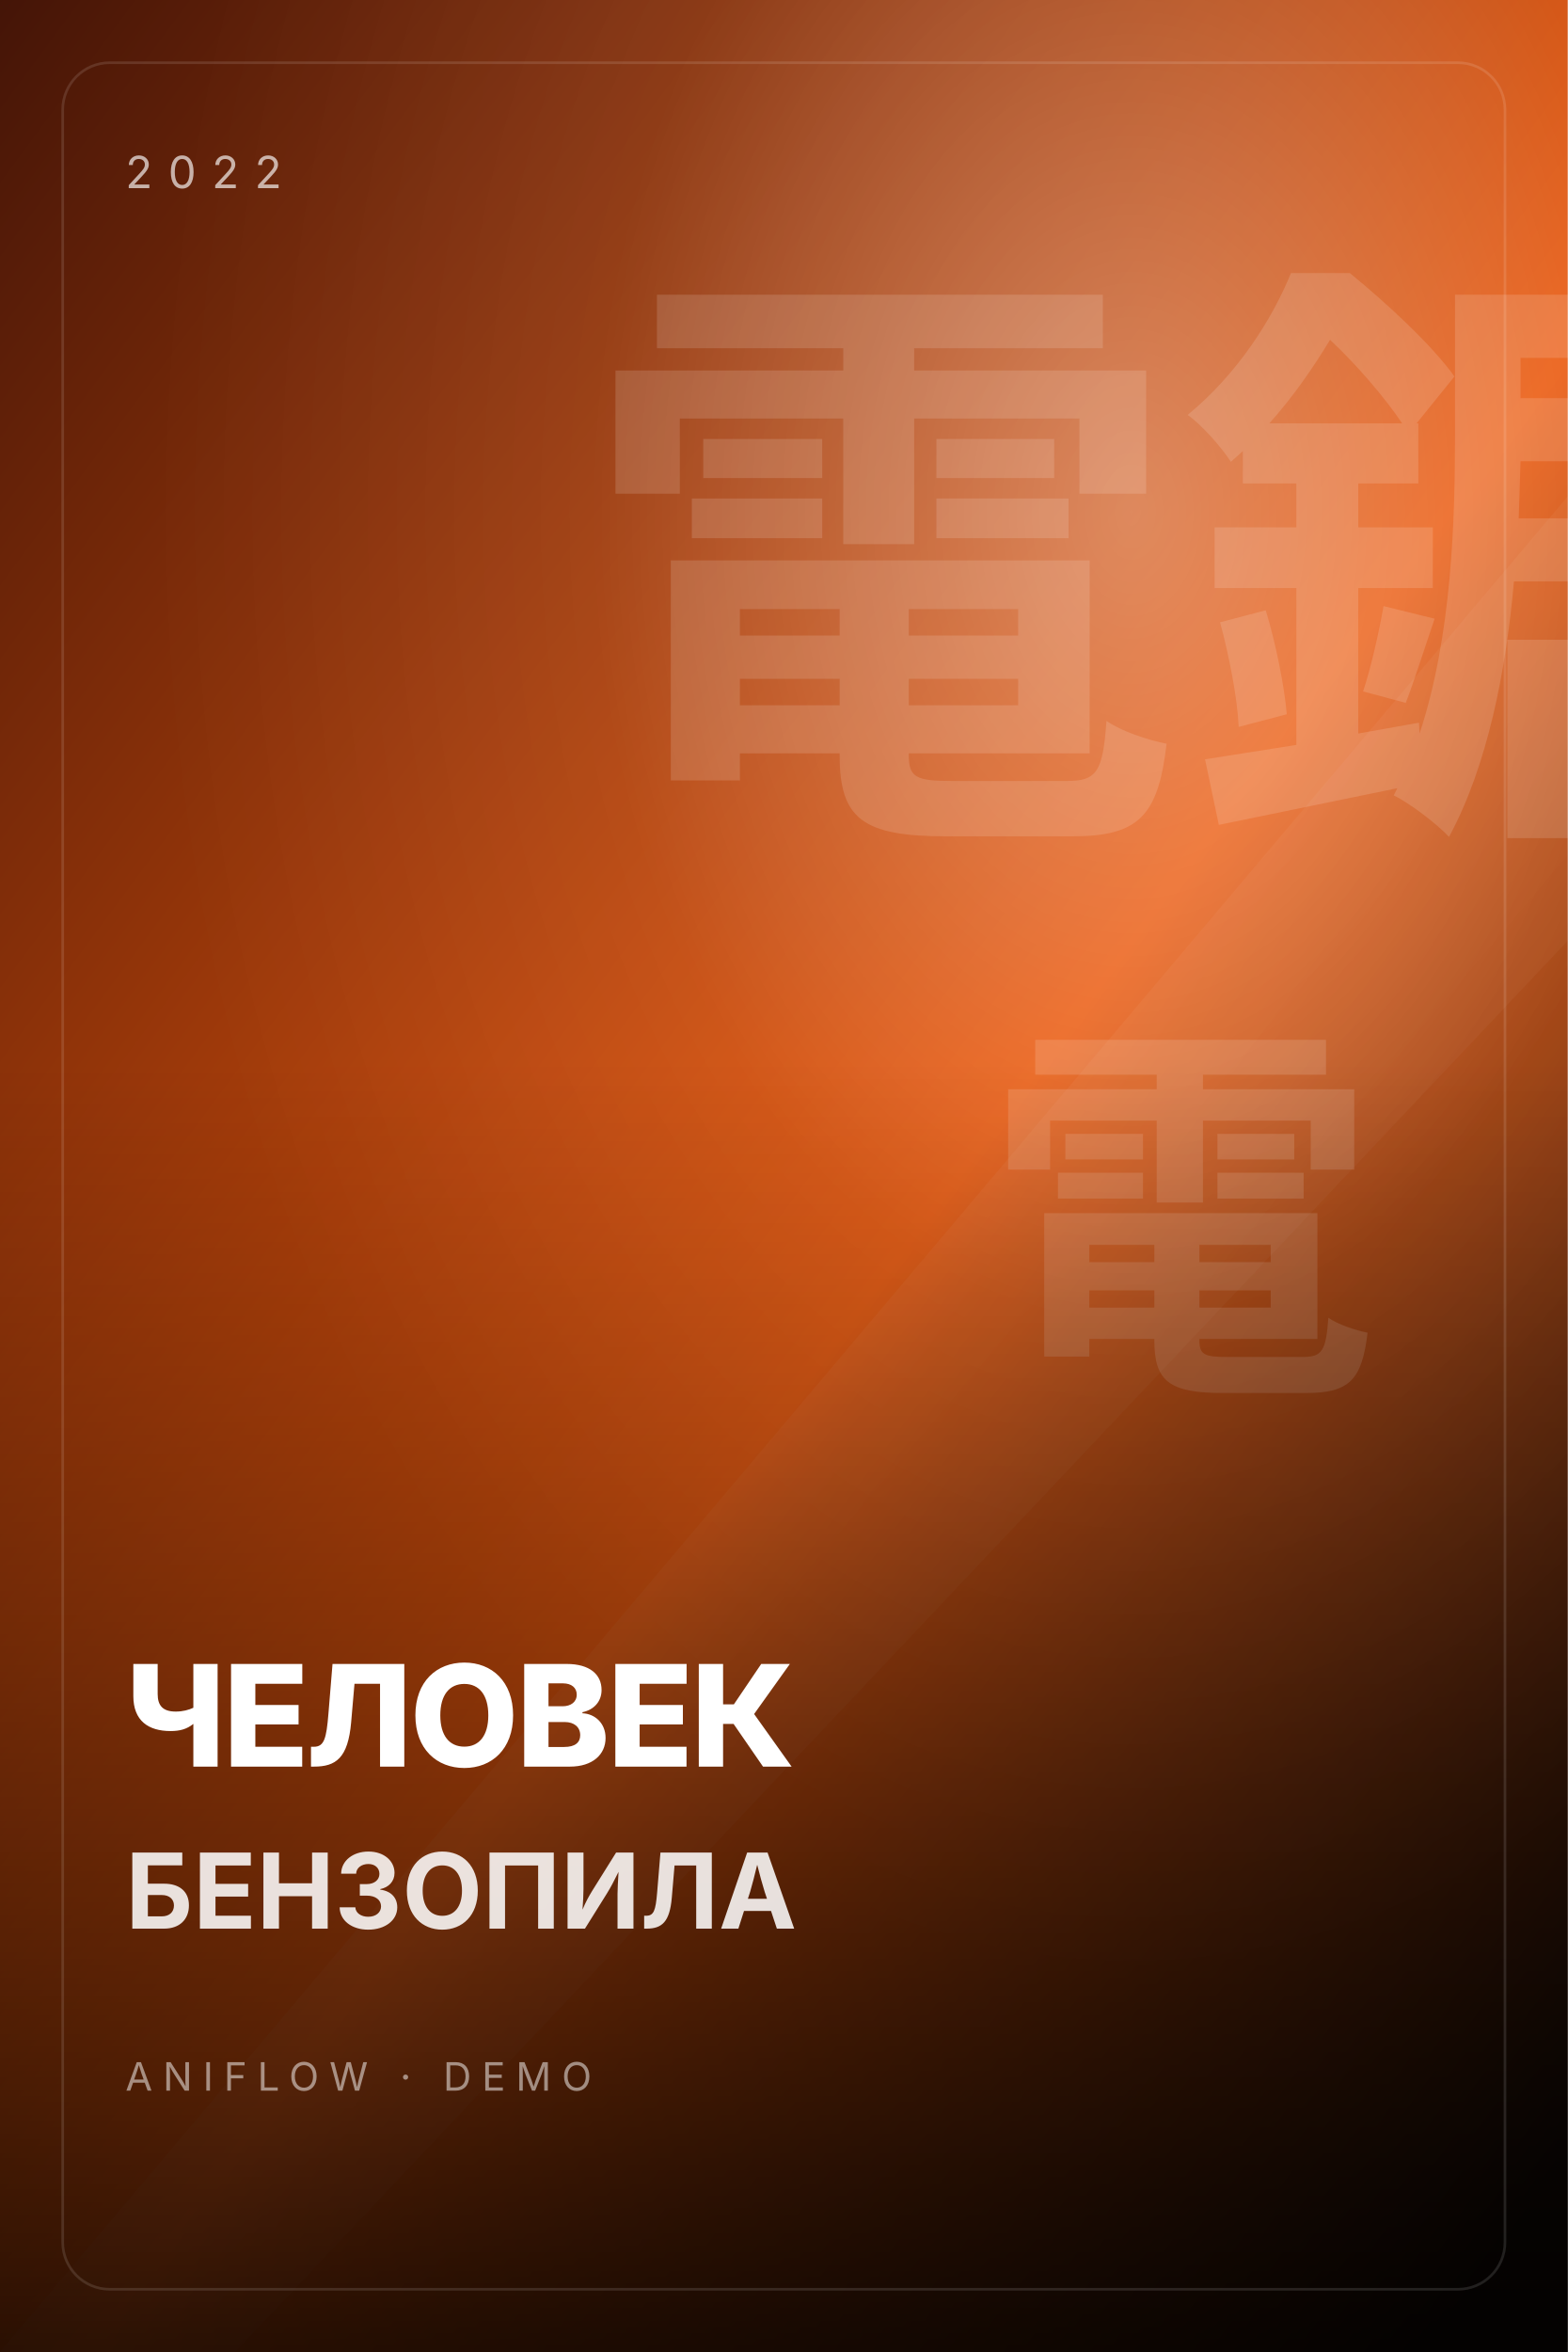
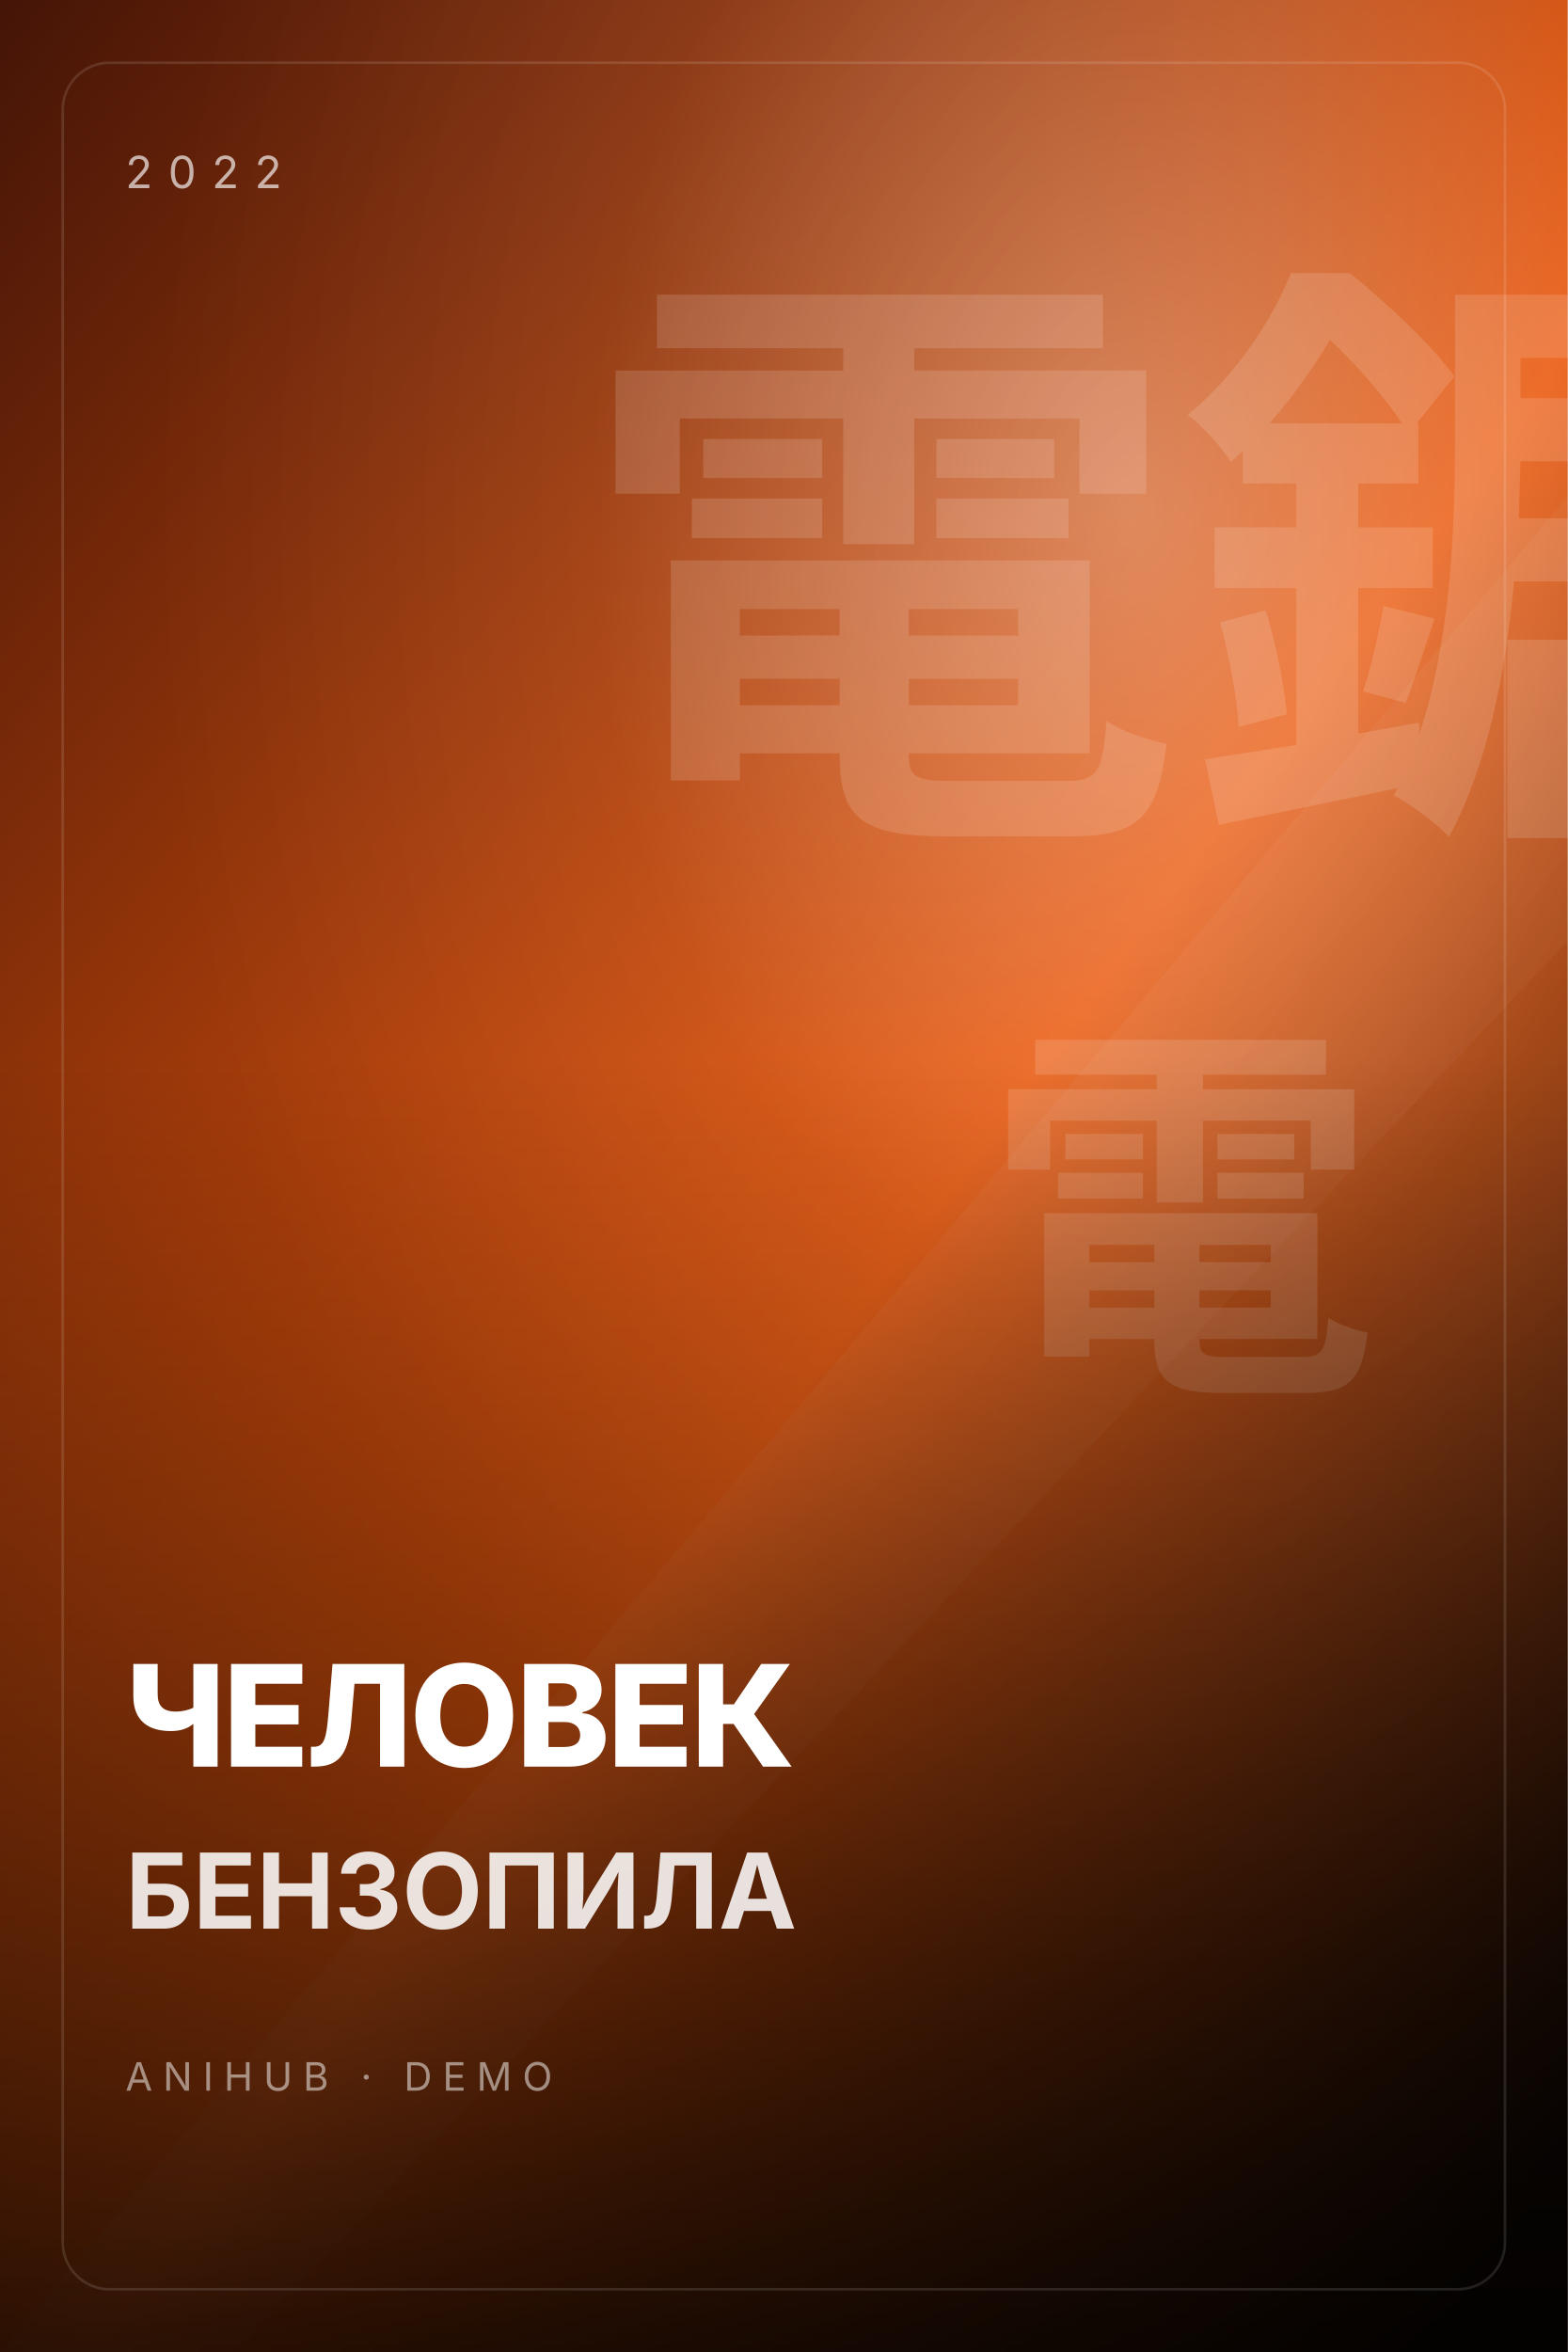
<svg xmlns="http://www.w3.org/2000/svg" width="600" height="900" viewBox="0 0 600 900" role="img" aria-label="ЧЕЛОВЕК БЕНЗОПИЛА">
  <defs>
    <linearGradient id="bg" x1="0" y1="0" x2="0.9" y2="1">
      <stop offset="0" stop-color="#431407" />
      <stop offset="0.58" stop-color="#ea580c" />
      <stop offset="1" stop-color="#140a05" />
    </linearGradient>
    <radialGradient id="orb" cx="0.72" cy="0.22" r="0.62">
      <stop offset="0" stop-color="#ffffff" stop-opacity="0.34" />
      <stop offset="0.55" stop-color="#ffffff" stop-opacity="0.06" />
      <stop offset="1" stop-color="#ffffff" stop-opacity="0" />
    </radialGradient>
    <linearGradient id="fade" x1="0" y1="0" x2="0" y2="1">
      <stop offset="0.45" stop-color="#000000" stop-opacity="0" />
      <stop offset="1" stop-color="#000000" stop-opacity="0.82" />
    </linearGradient>
    <linearGradient id="beam" x1="0" y1="0" x2="1" y2="1">
      <stop offset="0" stop-color="#ffffff" stop-opacity="0.16" />
      <stop offset="1" stop-color="#ffffff" stop-opacity="0" />
    </linearGradient>
  </defs>
  <rect width="600" height="900" fill="url(#bg)" />
  <rect width="600" height="900" fill="url(#orb)" />
  <polygon points="0,900 600,190 600,360 90,900" fill="url(#beam)" opacity="0.5" />
  <g font-family="'Yu Gothic', 'Hiragino Kaku Gothic ProN', 'Noto Sans JP', sans-serif" font-weight="700" fill="#ffffff" opacity="0.14" text-anchor="middle">
    <text x="452" y="300" font-size="230">電鋸</text>
    <text x="452" y="520" font-size="150">電</text>
  </g>
  <rect width="600" height="900" fill="url(#fade)" />
  <g font-family="'Segoe UI', 'Inter', Arial, sans-serif" fill="#ffffff">
    <text x="48" y="72" font-size="17" letter-spacing="6" opacity="0.65">2022</text>
    <text x="48" y="676" font-size="54" font-weight="800" letter-spacing="-1">ЧЕЛОВЕК</text>
    <text x="48" y="738" font-size="40" font-weight="700" opacity="0.86">БЕНЗОПИЛА</text>
-     <text x="48" y="800" font-size="15" letter-spacing="4" opacity="0.5">ANIFLOW · DEMO</text>
+     <text x="48" y="800" font-size="15" letter-spacing="4" opacity="0.5">ANIHUB · DEMO</text>
  </g>
  <rect x="24" y="24" width="552" height="852" fill="none" stroke="#ffffff" stroke-opacity="0.12" rx="18" />
</svg>
